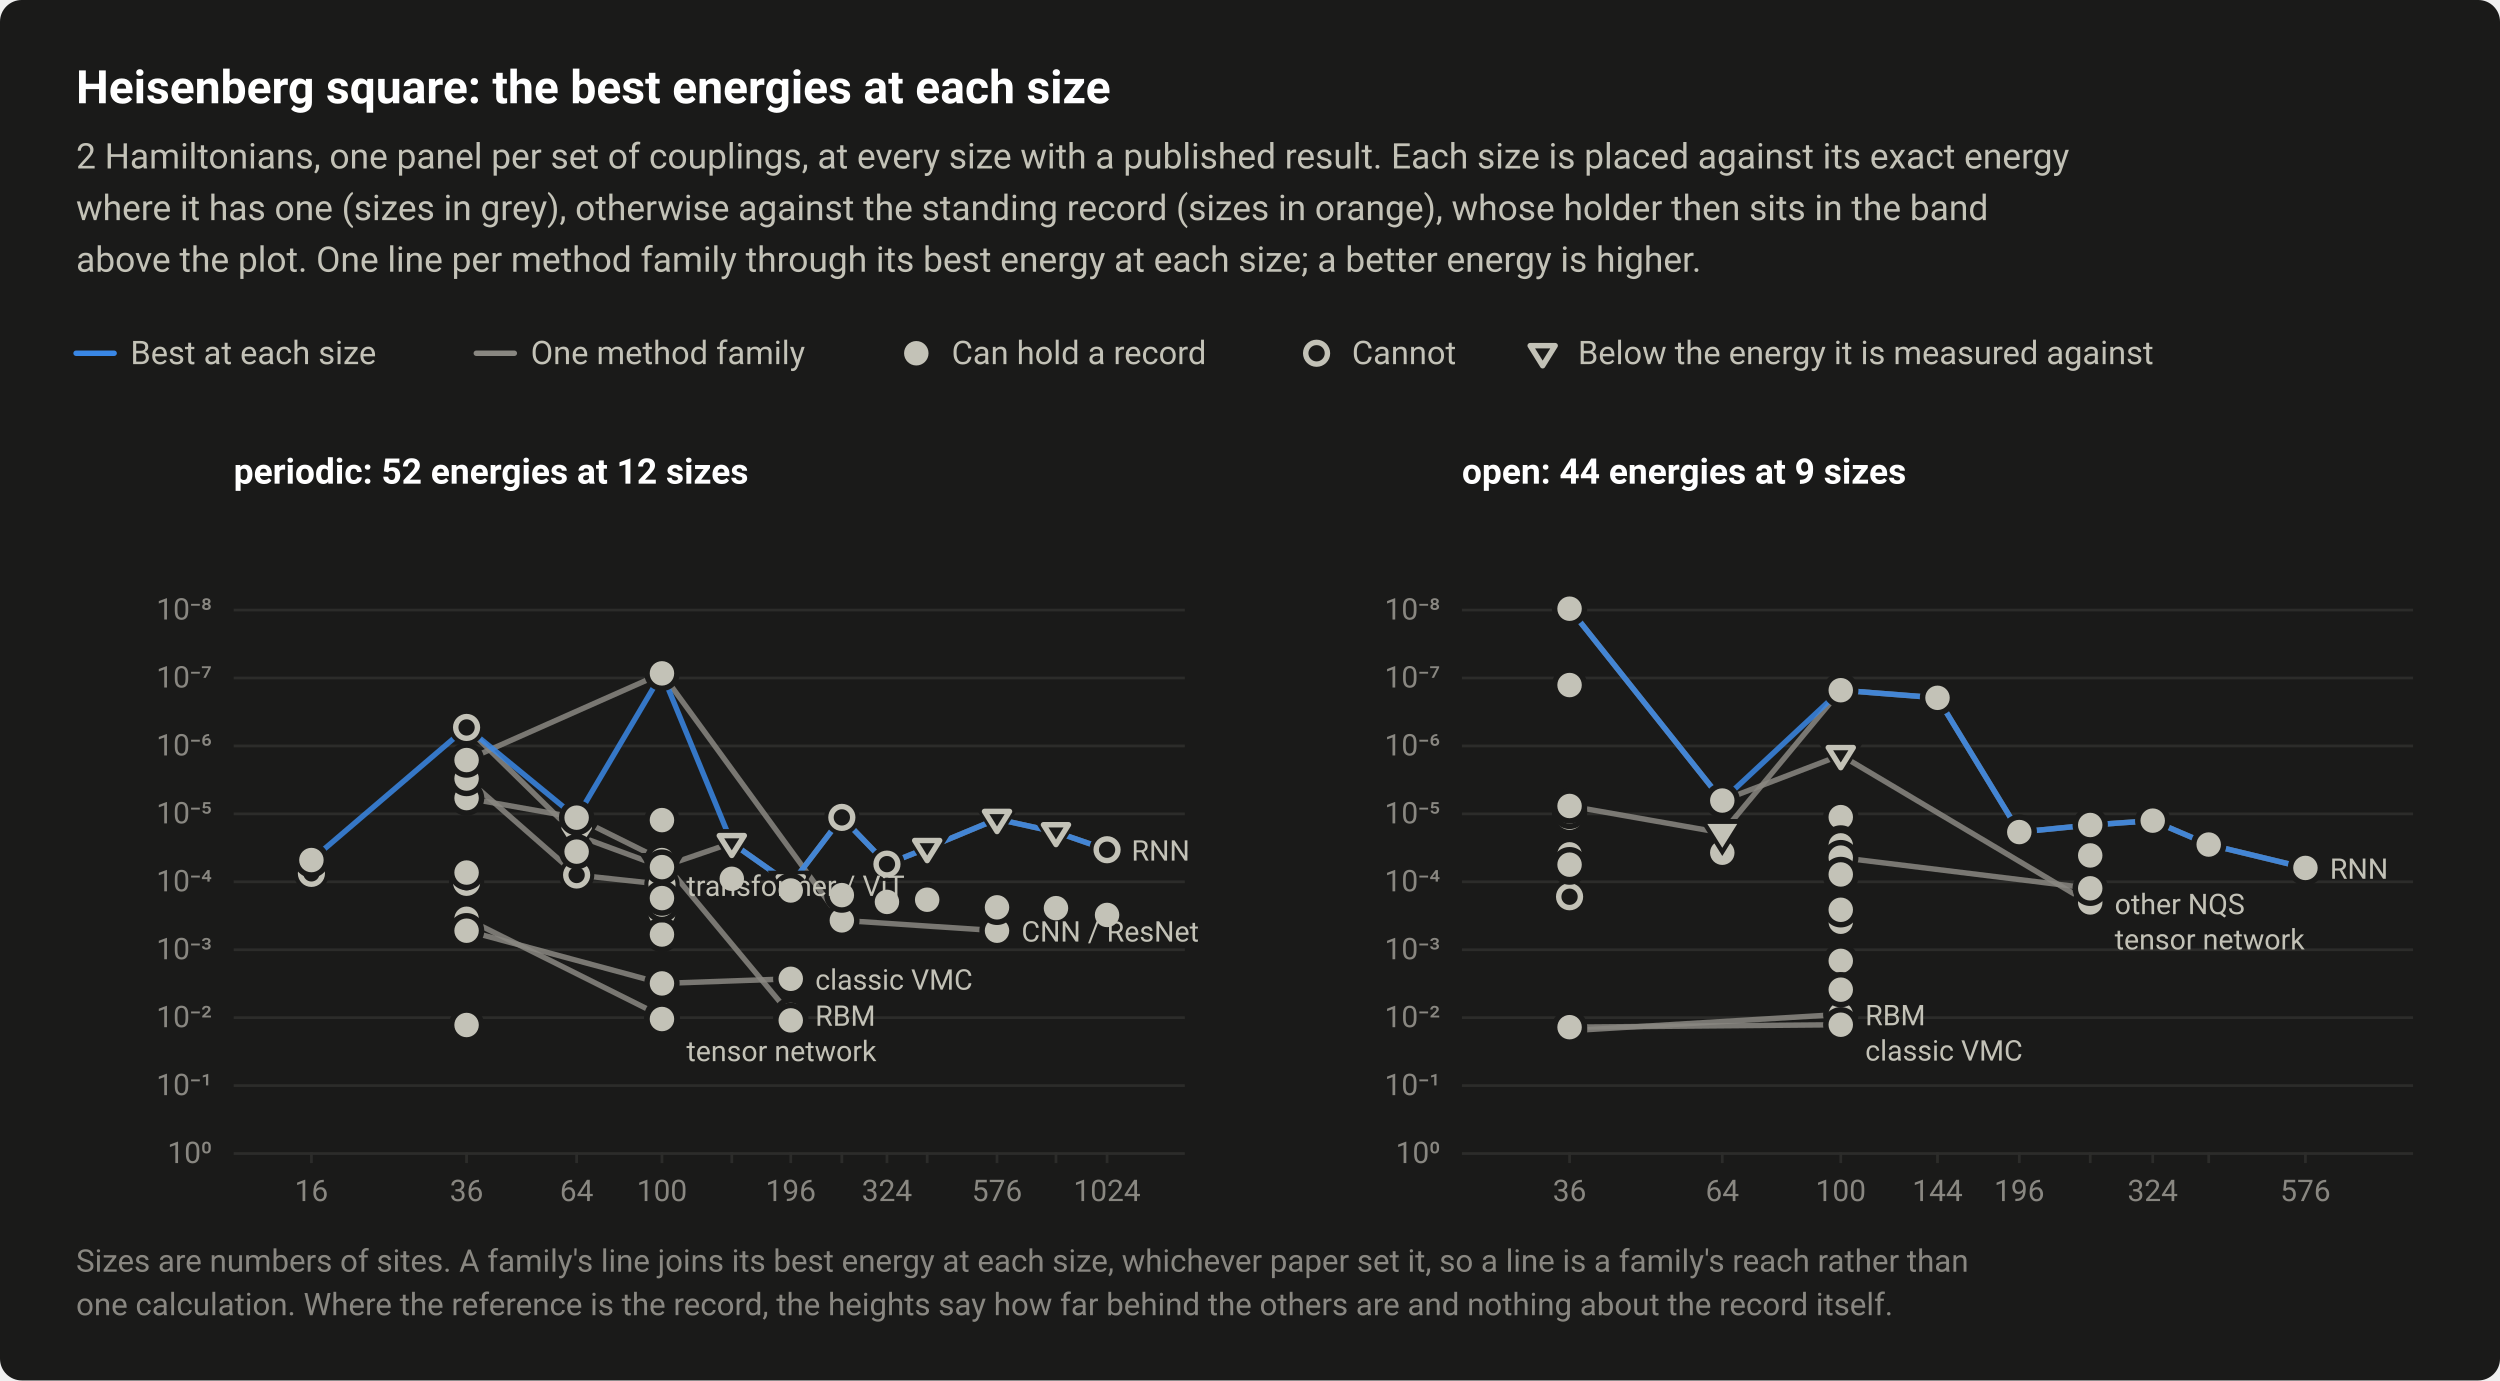
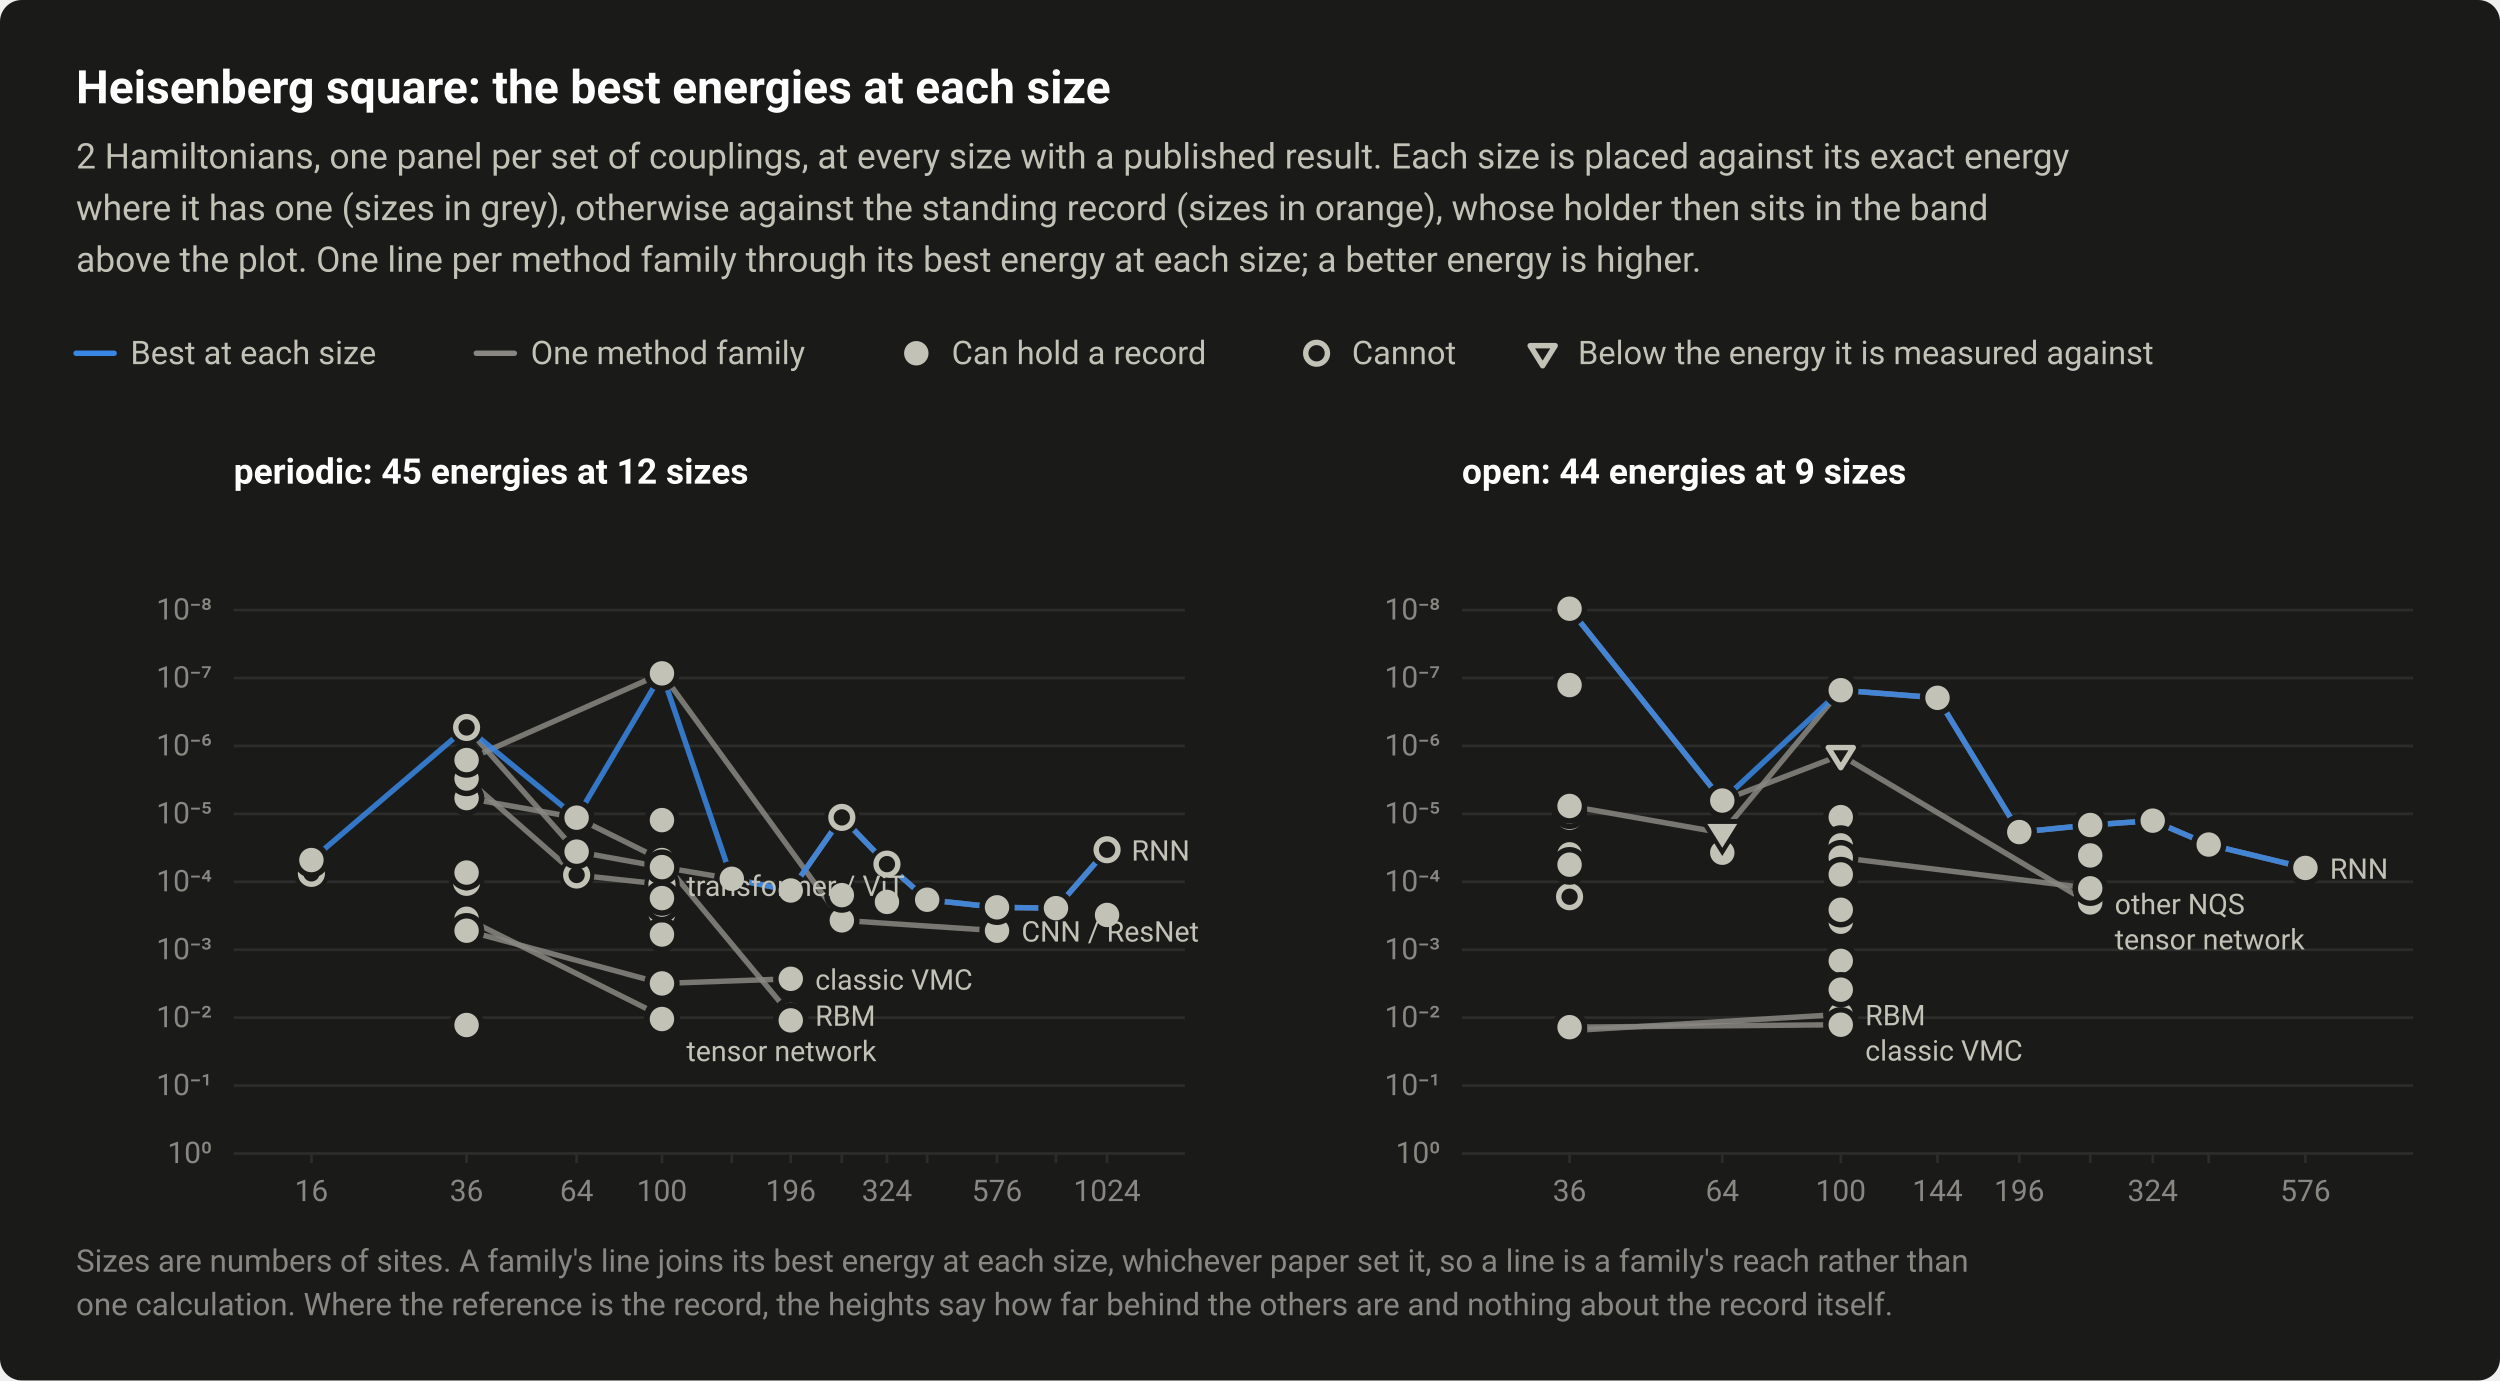
<svg xmlns="http://www.w3.org/2000/svg" width="920" height="508" viewBox="0 0 920 508" role="img" aria-labelledby="title desc">
  <style>text{font-family:system-ui,-apple-system,"Segoe UI",Roboto,"Helvetica Neue",Arial,sans-serif}</style>
  <rect width="920" height="508" rx="8" fill="#1a1a19" />
  <text x="28" y="38" font-size="17" fill="#ffffff" font-weight="600">Heisenberg square: the best energies at each size</text>
  <text x="28" y="62" font-size="13" fill="#c3c2b7">2 Hamiltonians, one panel per set of couplings, at every size with a published result. Each size is placed against its exact energy</text>
  <text x="28" y="81" font-size="13" fill="#c3c2b7">where it has one (sizes in grey), otherwise against the standing record (sizes in orange), whose holder then sits in the band</text>
  <text x="28" y="100" font-size="13" fill="#c3c2b7">above the plot. One line per method family through its best energy at each size; a better energy is higher.</text>
  <path d="M28 130H42" stroke="#3987e5" stroke-width="2" stroke-linecap="round" />
  <text x="48" y="134" font-size="12" fill="#c3c2b7">Best at each size</text>
  <path d="M175.28 130H189.28" stroke="#898781" stroke-width="2" stroke-linecap="round" />
  <text x="195.3" y="134" font-size="12" fill="#c3c2b7">One method family</text>
  <circle cx="337.2" cy="130" r="6.5" fill="#1a1a19" />
  <circle cx="337.2" cy="130" r="4.5" fill="#c3c2b7" />
  <text x="350.2" y="134" font-size="12" fill="#c3c2b7">Can hold a record</text>
  <circle cx="484.5" cy="130" r="6.5" fill="#1a1a19" />
  <circle cx="484.5" cy="130" r="4" fill="#1a1a19" stroke="#c3c2b7" stroke-width="2" />
  <text x="497.5" y="134" font-size="12" fill="#c3c2b7">Cannot</text>
  <path d="M559.2 124.9H576.2L567.7 138.5Z" fill="#1a1a19" />
  <path d="M563.1 127.2H572.3L567.7 134.6Z" fill="#1a1a19" stroke="#c3c2b7" stroke-width="2" stroke-linejoin="round" />
  <text x="580.7" y="134" font-size="12" fill="#c3c2b7">Below the energy it is measured against</text>
-   <text x="86" y="178" font-size="13" fill="#ffffff" font-weight="600">periodic: 52 energies at 12 sizes</text>
+   <text x="86" y="178" font-size="13" fill="#ffffff" font-weight="600">periodic: 45 energies at 12 sizes</text>
  <path d="M86 224.5H436" stroke="#2c2c2a" stroke-width="1" />
  <text x="78" y="228" font-size="11" fill="#898781" text-anchor="end" style="font-variant-numeric:tabular-nums">10⁻⁸</text>
  <path d="M86 249.5H436" stroke="#2c2c2a" stroke-width="1" />
  <text x="78" y="253" font-size="11" fill="#898781" text-anchor="end" style="font-variant-numeric:tabular-nums">10⁻⁷</text>
  <path d="M86 274.5H436" stroke="#2c2c2a" stroke-width="1" />
  <text x="78" y="278" font-size="11" fill="#898781" text-anchor="end" style="font-variant-numeric:tabular-nums">10⁻⁶</text>
  <path d="M86 299.5H436" stroke="#2c2c2a" stroke-width="1" />
  <text x="78" y="303" font-size="11" fill="#898781" text-anchor="end" style="font-variant-numeric:tabular-nums">10⁻⁵</text>
  <path d="M86 324.5H436" stroke="#2c2c2a" stroke-width="1" />
  <text x="78" y="328" font-size="11" fill="#898781" text-anchor="end" style="font-variant-numeric:tabular-nums">10⁻⁴</text>
  <path d="M86 349.5H436" stroke="#2c2c2a" stroke-width="1" />
  <text x="78" y="353" font-size="11" fill="#898781" text-anchor="end" style="font-variant-numeric:tabular-nums">10⁻³</text>
  <path d="M86 374.5H436" stroke="#2c2c2a" stroke-width="1" />
  <text x="78" y="378" font-size="11" fill="#898781" text-anchor="end" style="font-variant-numeric:tabular-nums">10⁻²</text>
  <path d="M86 399.5H436" stroke="#2c2c2a" stroke-width="1" />
  <text x="78" y="403" font-size="11" fill="#898781" text-anchor="end" style="font-variant-numeric:tabular-nums">10⁻¹</text>
  <path d="M86 424.5H436" stroke="#2c2c2a" stroke-width="1" />
  <text x="78" y="428" font-size="11" fill="#898781" text-anchor="end" style="font-variant-numeric:tabular-nums">10⁰</text>
  <path d="M114.6 424v4" stroke="#2c2c2a" stroke-width="1" />
  <text x="114.6" y="442" font-size="11" fill="#898781" text-anchor="middle" style="font-variant-numeric:tabular-nums">16</text>
  <path d="M171.7 424v4" stroke="#2c2c2a" stroke-width="1" />
  <text x="171.7" y="442" font-size="11" fill="#898781" text-anchor="middle" style="font-variant-numeric:tabular-nums">36</text>
  <path d="M212.2 424v4" stroke="#2c2c2a" stroke-width="1" />
  <text x="212.2" y="442" font-size="11" fill="#898781" text-anchor="middle" style="font-variant-numeric:tabular-nums">64</text>
  <path d="M243.6 424v4" stroke="#2c2c2a" stroke-width="1" />
  <text x="243.6" y="442" font-size="11" fill="#898781" text-anchor="middle" style="font-variant-numeric:tabular-nums">100</text>
  <path d="M269.3 424v4" stroke="#2c2c2a" stroke-width="1" />
  <path d="M291 424v4" stroke="#2c2c2a" stroke-width="1" />
  <text x="291" y="442" font-size="11" fill="#898781" text-anchor="middle" style="font-variant-numeric:tabular-nums">196</text>
  <path d="M309.8 424v4" stroke="#2c2c2a" stroke-width="1" />
  <path d="M326.4 424v4" stroke="#2c2c2a" stroke-width="1" />
  <text x="326.4" y="442" font-size="11" fill="#898781" text-anchor="middle" style="font-variant-numeric:tabular-nums">324</text>
  <path d="M341.2 424v4" stroke="#2c2c2a" stroke-width="1" />
  <path d="M366.9 424v4" stroke="#2c2c2a" stroke-width="1" />
  <text x="366.9" y="442" font-size="11" fill="#898781" text-anchor="middle" style="font-variant-numeric:tabular-nums">576</text>
  <path d="M388.6 424v4" stroke="#2c2c2a" stroke-width="1" />
  <path d="M407.4 424v4" stroke="#2c2c2a" stroke-width="1" />
  <text x="407.4" y="442" font-size="11" fill="#898781" text-anchor="middle" style="font-variant-numeric:tabular-nums">1024</text>
  <path d="M171.7 338.1L243.6 374" fill="none" stroke="#898781" stroke-width="2" stroke-linejoin="round" stroke-linecap="round" opacity="0.85" />
  <path d="M171.7 293.7L212.2 300.9L243.6 316.5L291 373.5" fill="none" stroke="#898781" stroke-width="2" stroke-linejoin="round" stroke-linecap="round" opacity="0.85" />
  <path d="M171.7 342.5L243.6 361.9L291 360.2" fill="none" stroke="#898781" stroke-width="2" stroke-linejoin="round" stroke-linecap="round" opacity="0.85" />
-   <path d="M171.7 267.7L212.2 307.4L243.6 319L269.3 310.2L291 325.5L309.8 300.8L326.4 318L341.2 312.1L366.9 301.4L388.6 306.2L407.4 312.7" fill="none" stroke="#898781" stroke-width="2" stroke-linejoin="round" stroke-linecap="round" opacity="0.85" />
+   <path d="M171.7 267.7L212.2 313.4L243.6 319.1L269.3 323.4L291 327.7L309.8 300.8L326.4 318L341.2 331.1L366.9 333.9L388.6 334.2L407.4 312.7" fill="none" stroke="#898781" stroke-width="2" stroke-linejoin="round" stroke-linecap="round" opacity="0.85" />
  <path d="M171.7 279.7L243.6 247.8L309.8 338.7L366.9 342.5" fill="none" stroke="#898781" stroke-width="2" stroke-linejoin="round" stroke-linecap="round" opacity="0.85" />
  <path d="M171.7 286.5L212.2 322L243.6 325.4" fill="none" stroke="#898781" stroke-width="2" stroke-linejoin="round" stroke-linecap="round" opacity="0.85" />
-   <path d="M114.6 316.5L171.7 267.7L212.2 300.9L243.6 247.8L269.3 310.2L291 325.5L309.8 300.8L326.4 318L341.2 312.1L366.9 301.4L388.6 306.2L407.4 312.7" fill="none" stroke="#3987e5" stroke-width="2" stroke-linejoin="round" stroke-linecap="round" opacity="0.85" />
+   <path d="M114.6 316.5L171.7 267.7L212.2 300.9L243.6 247.8L269.3 323.4L291 327.7L309.8 300.8L326.4 318L341.2 331.1L366.9 333.9L388.6 334.2L407.4 312.7" fill="none" stroke="#3987e5" stroke-width="2" stroke-linejoin="round" stroke-linecap="round" opacity="0.85" />
  <a class="pt" href="/instances/#r-Heisenberg_square_16_P-b6585028">
    <circle cx="114.6" cy="321.4" r="6.5" fill="#1a1a19" />
    <circle cx="114.6" cy="321.4" r="4" fill="#1a1a19" stroke="#c3c2b7" stroke-width="2" />
  </a>
  <a class="pt" href="/instances/#r-Heisenberg_square_36_P-7b04264f">
    <circle cx="171.7" cy="267.7" r="6.5" fill="#1a1a19" />
    <circle cx="171.7" cy="267.7" r="4" fill="#1a1a19" stroke="#c3c2b7" stroke-width="2" />
  </a>
  <a class="pt" href="/instances/#r-Heisenberg_square_36_P-01101ea7">
    <circle cx="171.7" cy="324.7" r="6.5" fill="#1a1a19" />
    <circle cx="171.7" cy="324.7" r="4" fill="#1a1a19" stroke="#c3c2b7" stroke-width="2" />
  </a>
  <a class="pt" href="/instances/#r-Heisenberg_square_36_P-cf8d6284">
    <circle cx="171.7" cy="286.5" r="6.5" fill="#1a1a19" />
    <circle cx="171.7" cy="286.5" r="4" fill="#1a1a19" stroke="#c3c2b7" stroke-width="2" />
  </a>
-   <a class="pt" href="/instances/#r-Heisenberg_square_64_P-58da1187">
-     <path d="M203.7 302.3H220.7L212.2 315.9Z" fill="#1a1a19" />
-     <path d="M207.6 304.7H216.8L212.2 312Z" fill="#1a1a19" stroke="#c3c2b7" stroke-width="2" stroke-linejoin="round" />
-   </a>
  <a class="pt" href="/instances/#r-Heisenberg_square_64_P-9c103b25">
    <circle cx="212.2" cy="322" r="6.5" fill="#1a1a19" />
    <circle cx="212.2" cy="322" r="4" fill="#1a1a19" stroke="#c3c2b7" stroke-width="2" />
  </a>
  <a class="pt" href="/instances/#r-Heisenberg_square_100_P-43445cdc">
    <circle cx="243.6" cy="336" r="6.5" fill="#1a1a19" />
    <circle cx="243.6" cy="336" r="4" fill="#1a1a19" stroke="#c3c2b7" stroke-width="2" />
  </a>
-   <a class="pt" href="/instances/#r-Heisenberg_square_100_P-4be487b4">
-     <path d="M235.1 313.9H252.1L243.6 327.5Z" fill="#1a1a19" />
-     <path d="M239 316.2H248.2L243.6 323.6Z" fill="#1a1a19" stroke="#c3c2b7" stroke-width="2" stroke-linejoin="round" />
-   </a>
  <a class="pt" href="/instances/#r-Heisenberg_square_100_P-9bb9398c">
    <circle cx="243.6" cy="325.4" r="6.5" fill="#1a1a19" />
    <circle cx="243.6" cy="325.4" r="4" fill="#1a1a19" stroke="#c3c2b7" stroke-width="2" />
  </a>
-   <a class="pt" href="/instances/#r-Heisenberg_square_144_P-19616159">
-     <path d="M260.8 305.1H277.8L269.3 318.7Z" fill="#1a1a19" />
-     <path d="M264.7 307.5H273.9L269.3 314.8Z" fill="#1a1a19" stroke="#c3c2b7" stroke-width="2" stroke-linejoin="round" />
-   </a>
-   <a class="pt" href="/instances/#r-Heisenberg_square_196_P-75d4493e">
-     <path d="M282.5 320.4H299.5L291 334Z" fill="#1a1a19" />
-     <path d="M286.4 322.7H295.6L291 330.1Z" fill="#1a1a19" stroke="#c3c2b7" stroke-width="2" stroke-linejoin="round" />
-   </a>
  <a class="pt" href="/instances/#r-Heisenberg_square_256_P-888fcc17">
    <circle cx="309.8" cy="300.8" r="6.5" fill="#1a1a19" />
    <circle cx="309.8" cy="300.8" r="4" fill="#1a1a19" stroke="#c3c2b7" stroke-width="2" />
  </a>
  <a class="pt" href="/instances/#r-Heisenberg_square_324_P-94fe833b">
    <circle cx="326.4" cy="318" r="6.5" fill="#1a1a19" />
    <circle cx="326.4" cy="318" r="4" fill="#1a1a19" stroke="#c3c2b7" stroke-width="2" />
-   </a>
-   <a class="pt" href="/instances/#r-Heisenberg_square_400_P-e943c991">
-     <path d="M332.7 307H349.7L341.2 320.6Z" fill="#1a1a19" />
-     <path d="M336.6 309.3H345.8L341.2 316.7Z" fill="#1a1a19" stroke="#c3c2b7" stroke-width="2" stroke-linejoin="round" />
-   </a>
-   <a class="pt" href="/instances/#r-Heisenberg_square_576_P-b7160474">
-     <path d="M358.4 296.3H375.4L366.9 309.9Z" fill="#1a1a19" />
-     <path d="M362.3 298.6H371.5L366.9 306Z" fill="#1a1a19" stroke="#c3c2b7" stroke-width="2" stroke-linejoin="round" />
-   </a>
-   <a class="pt" href="/instances/#r-Heisenberg_square_784_P-d6c398b4">
-     <path d="M380.1 301.1H397.1L388.6 314.7Z" fill="#1a1a19" />
-     <path d="M384 303.5H393.2L388.6 310.8Z" fill="#1a1a19" stroke="#c3c2b7" stroke-width="2" stroke-linejoin="round" />
  </a>
  <a class="pt" href="/instances/#r-Heisenberg_square_1024_P-8d82e0e3">
    <circle cx="407.4" cy="312.7" r="6.5" fill="#1a1a19" />
    <circle cx="407.4" cy="312.7" r="4" fill="#1a1a19" stroke="#c3c2b7" stroke-width="2" />
  </a>
  <a class="pt" href="/instances/#r-Heisenberg_square_16_P-6d66d679">
    <circle cx="114.6" cy="316.5" r="6.5" fill="#1a1a19" />
    <circle cx="114.6" cy="316.5" r="4.5" fill="#c3c2b7" />
  </a>
  <a class="pt" href="/instances/#r-Heisenberg_square_36_P-53d0b43d">
    <circle cx="171.7" cy="338.1" r="6.5" fill="#1a1a19" />
    <circle cx="171.7" cy="338.1" r="4.5" fill="#c3c2b7" />
  </a>
  <a class="pt" href="/instances/#r-Heisenberg_square_36_P-71899630">
    <circle cx="171.7" cy="378.6" r="6.5" fill="#1a1a19" />
    <circle cx="171.7" cy="378.6" r="4.5" fill="#c3c2b7" />
  </a>
  <a class="pt" href="/instances/#r-Heisenberg_square_36_P-31a7bd0f">
    <circle cx="171.7" cy="377.2" r="6.5" fill="#1a1a19" />
    <circle cx="171.7" cy="377.2" r="4.5" fill="#c3c2b7" />
  </a>
  <a class="pt" href="/instances/#r-Heisenberg_square_36_P-1945c922">
    <circle cx="171.7" cy="293.7" r="6.5" fill="#1a1a19" />
    <circle cx="171.7" cy="293.7" r="4.5" fill="#c3c2b7" />
  </a>
  <a class="pt" href="/instances/#r-Heisenberg_square_36_P-ce066af9">
    <circle cx="171.7" cy="286.5" r="6.5" fill="#1a1a19" />
    <circle cx="171.7" cy="286.5" r="4.5" fill="#c3c2b7" />
  </a>
  <a class="pt" href="/instances/#r-Heisenberg_square_36_P-130396e6">
    <circle cx="171.7" cy="321.1" r="6.5" fill="#1a1a19" />
    <circle cx="171.7" cy="321.1" r="4.5" fill="#c3c2b7" />
  </a>
  <a class="pt" href="/instances/#r-Heisenberg_square_36_P-19e3887e">
    <circle cx="171.7" cy="279.7" r="6.5" fill="#1a1a19" />
    <circle cx="171.7" cy="279.7" r="4.5" fill="#c3c2b7" />
  </a>
  <a class="pt" href="/instances/#r-Heisenberg_square_36_P-8f31c5ee">
    <circle cx="171.7" cy="342.5" r="6.5" fill="#1a1a19" />
    <circle cx="171.7" cy="342.5" r="4.5" fill="#c3c2b7" />
  </a>
  <a class="pt" href="/instances/#r-Heisenberg_square_64_P-a86c8feb">
    <circle cx="212.2" cy="300.9" r="6.5" fill="#1a1a19" />
    <circle cx="212.2" cy="300.9" r="4.5" fill="#c3c2b7" />
  </a>
  <a class="pt" href="/instances/#r-Heisenberg_square_64_P-a86a65ef">
    <circle cx="212.2" cy="313.4" r="6.5" fill="#1a1a19" />
    <circle cx="212.2" cy="313.4" r="4.5" fill="#c3c2b7" />
  </a>
  <a class="pt" href="/instances/#r-Heisenberg_square_100_P-3c5489e4">
    <circle cx="243.6" cy="361.9" r="6.5" fill="#1a1a19" />
    <circle cx="243.6" cy="361.9" r="4.5" fill="#c3c2b7" />
  </a>
  <a class="pt" href="/instances/#r-Heisenberg_square_100_P-039a31a3">
    <circle cx="243.6" cy="343.9" r="6.5" fill="#1a1a19" />
    <circle cx="243.6" cy="343.9" r="4.5" fill="#c3c2b7" />
  </a>
  <a class="pt" href="/instances/#r-Heisenberg_square_100_P-70020c1a">
    <circle cx="243.6" cy="332.9" r="6.5" fill="#1a1a19" />
    <circle cx="243.6" cy="332.9" r="4.5" fill="#c3c2b7" />
  </a>
  <a class="pt" href="/instances/#r-Heisenberg_square_100_P-6c3af8b1">
    <circle cx="243.6" cy="374" r="6.5" fill="#1a1a19" />
    <circle cx="243.6" cy="374" r="4.5" fill="#c3c2b7" />
  </a>
  <a class="pt" href="/instances/#r-Heisenberg_square_100_P-ae52a4ca">
    <circle cx="243.6" cy="374.6" r="6.5" fill="#1a1a19" />
    <circle cx="243.6" cy="374.6" r="4.5" fill="#c3c2b7" />
  </a>
  <a class="pt" href="/instances/#r-Heisenberg_square_100_P-57a229b7">
    <circle cx="243.6" cy="375" r="6.5" fill="#1a1a19" />
    <circle cx="243.6" cy="375" r="4.5" fill="#c3c2b7" />
  </a>
  <a class="pt" href="/instances/#r-Heisenberg_square_100_P-ffef2232">
    <circle cx="243.6" cy="247.8" r="6.5" fill="#1a1a19" />
    <circle cx="243.6" cy="247.8" r="4.5" fill="#c3c2b7" />
  </a>
  <a class="pt" href="/instances/#r-Heisenberg_square_100_P-14fe2839">
    <circle cx="243.6" cy="316.5" r="6.5" fill="#1a1a19" />
    <circle cx="243.6" cy="316.5" r="4.5" fill="#c3c2b7" />
  </a>
  <a class="pt" href="/instances/#r-Heisenberg_square_100_P-75f46cc2">
    <circle cx="243.6" cy="319.1" r="6.5" fill="#1a1a19" />
    <circle cx="243.6" cy="319.1" r="4.5" fill="#c3c2b7" />
  </a>
  <a class="pt" href="/instances/#r-Heisenberg_square_100_P-856790be">
    <circle cx="243.6" cy="301.8" r="6.5" fill="#1a1a19" />
    <circle cx="243.6" cy="301.8" r="4.5" fill="#c3c2b7" />
  </a>
  <a class="pt" href="/instances/#r-Heisenberg_square_100_P-9586d14e">
    <circle cx="243.6" cy="330.5" r="6.5" fill="#1a1a19" />
    <circle cx="243.6" cy="330.5" r="4.5" fill="#c3c2b7" />
  </a>
  <a class="pt" href="/instances/#r-Heisenberg_square_144_P-4c61613f">
    <circle cx="269.3" cy="323.4" r="6.5" fill="#1a1a19" />
    <circle cx="269.3" cy="323.4" r="4.5" fill="#c3c2b7" />
  </a>
  <a class="pt" href="/instances/#r-Heisenberg_square_196_P-5989a09d">
    <circle cx="291" cy="360.2" r="6.5" fill="#1a1a19" />
    <circle cx="291" cy="360.2" r="4.5" fill="#c3c2b7" />
  </a>
  <a class="pt" href="/instances/#r-Heisenberg_square_196_P-2a0228af">
    <circle cx="291" cy="373.5" r="6.5" fill="#1a1a19" />
    <circle cx="291" cy="373.5" r="4.5" fill="#c3c2b7" />
  </a>
  <a class="pt" href="/instances/#r-Heisenberg_square_196_P-e8fcdcd5">
    <circle cx="291" cy="375.5" r="6.5" fill="#1a1a19" />
    <circle cx="291" cy="375.5" r="4.5" fill="#c3c2b7" />
  </a>
  <a class="pt" href="/instances/#r-Heisenberg_square_196_P-54abef6d">
    <circle cx="291" cy="327.7" r="6.5" fill="#1a1a19" />
    <circle cx="291" cy="327.7" r="4.5" fill="#c3c2b7" />
  </a>
  <a class="pt" href="/instances/#r-Heisenberg_square_256_P-e66ad7d8">
    <circle cx="309.8" cy="338.7" r="6.5" fill="#1a1a19" />
    <circle cx="309.8" cy="338.7" r="4.5" fill="#c3c2b7" />
  </a>
  <a class="pt" href="/instances/#r-Heisenberg_square_256_P-55aa8de4">
    <circle cx="309.8" cy="329.4" r="6.5" fill="#1a1a19" />
    <circle cx="309.8" cy="329.4" r="4.5" fill="#c3c2b7" />
  </a>
  <a class="pt" href="/instances/#r-Heisenberg_square_324_P-6a4e5f59">
    <circle cx="326.4" cy="331.9" r="6.5" fill="#1a1a19" />
    <circle cx="326.4" cy="331.9" r="4.5" fill="#c3c2b7" />
  </a>
  <a class="pt" href="/instances/#r-Heisenberg_square_400_P-418988d3">
    <circle cx="341.2" cy="331.1" r="6.5" fill="#1a1a19" />
    <circle cx="341.2" cy="331.1" r="4.5" fill="#c3c2b7" />
  </a>
  <a class="pt" href="/instances/#r-Heisenberg_square_576_P-06eb730c">
    <circle cx="366.9" cy="342.5" r="6.5" fill="#1a1a19" />
    <circle cx="366.9" cy="342.5" r="4.5" fill="#c3c2b7" />
  </a>
  <a class="pt" href="/instances/#r-Heisenberg_square_576_P-7d1c39a5">
    <circle cx="366.9" cy="333.9" r="6.5" fill="#1a1a19" />
    <circle cx="366.9" cy="333.9" r="4.5" fill="#c3c2b7" />
  </a>
  <a class="pt" href="/instances/#r-Heisenberg_square_784_P-9607c723">
    <circle cx="388.6" cy="334.2" r="6.5" fill="#1a1a19" />
    <circle cx="388.6" cy="334.2" r="4.5" fill="#c3c2b7" />
  </a>
  <a class="pt" href="/instances/#r-Heisenberg_square_1024_P-2167262f">
    <circle cx="407.4" cy="336.7" r="6.5" fill="#1a1a19" />
    <circle cx="407.4" cy="336.7" r="4.5" fill="#c3c2b7" />
  </a>
  <text x="416.4" y="316.7" font-size="10.5" fill="#c3c2b7">RNN</text>
  <text x="252.6" y="329.7" font-size="10.5" fill="#c3c2b7">transformer / ViT</text>
  <text x="375.9" y="346.5" font-size="10.5" fill="#c3c2b7">CNN / ResNet</text>
  <text x="300" y="364.2" font-size="10.5" fill="#c3c2b7">classic VMC</text>
  <text x="300" y="377.5" font-size="10.5" fill="#c3c2b7">RBM</text>
  <text x="252.6" y="390.5" font-size="10.5" fill="#c3c2b7">tensor network</text>
  <text x="538" y="178" font-size="13" fill="#ffffff" font-weight="600">open: 44 energies at 9 sizes</text>
  <path d="M538 224.5H888" stroke="#2c2c2a" stroke-width="1" />
  <text x="530" y="228" font-size="11" fill="#898781" text-anchor="end" style="font-variant-numeric:tabular-nums">10⁻⁸</text>
  <path d="M538 249.5H888" stroke="#2c2c2a" stroke-width="1" />
  <text x="530" y="253" font-size="11" fill="#898781" text-anchor="end" style="font-variant-numeric:tabular-nums">10⁻⁷</text>
  <path d="M538 274.5H888" stroke="#2c2c2a" stroke-width="1" />
  <text x="530" y="278" font-size="11" fill="#898781" text-anchor="end" style="font-variant-numeric:tabular-nums">10⁻⁶</text>
  <path d="M538 299.5H888" stroke="#2c2c2a" stroke-width="1" />
  <text x="530" y="303" font-size="11" fill="#898781" text-anchor="end" style="font-variant-numeric:tabular-nums">10⁻⁵</text>
  <path d="M538 324.5H888" stroke="#2c2c2a" stroke-width="1" />
  <text x="530" y="328" font-size="11" fill="#898781" text-anchor="end" style="font-variant-numeric:tabular-nums">10⁻⁴</text>
  <path d="M538 349.5H888" stroke="#2c2c2a" stroke-width="1" />
  <text x="530" y="353" font-size="11" fill="#898781" text-anchor="end" style="font-variant-numeric:tabular-nums">10⁻³</text>
  <path d="M538 374.5H888" stroke="#2c2c2a" stroke-width="1" />
  <text x="530" y="378" font-size="11" fill="#898781" text-anchor="end" style="font-variant-numeric:tabular-nums">10⁻²</text>
  <path d="M538 399.5H888" stroke="#2c2c2a" stroke-width="1" />
  <text x="530" y="403" font-size="11" fill="#898781" text-anchor="end" style="font-variant-numeric:tabular-nums">10⁻¹</text>
  <path d="M538 424.5H888" stroke="#2c2c2a" stroke-width="1" />
  <text x="530" y="428" font-size="11" fill="#898781" text-anchor="end" style="font-variant-numeric:tabular-nums">10⁰</text>
  <path d="M577.6 424v4" stroke="#2c2c2a" stroke-width="1" />
  <text x="577.6" y="442" font-size="11" fill="#898781" text-anchor="middle" style="font-variant-numeric:tabular-nums">36</text>
  <path d="M633.8 424v4" stroke="#2c2c2a" stroke-width="1" />
  <text x="633.8" y="442" font-size="11" fill="#898781" text-anchor="middle" style="font-variant-numeric:tabular-nums">64</text>
  <path d="M677.4 424v4" stroke="#2c2c2a" stroke-width="1" />
  <text x="677.4" y="442" font-size="11" fill="#898781" text-anchor="middle" style="font-variant-numeric:tabular-nums">100</text>
  <path d="M713 424v4" stroke="#2c2c2a" stroke-width="1" />
  <text x="713" y="442" font-size="11" fill="#898781" text-anchor="middle" style="font-variant-numeric:tabular-nums">144</text>
  <path d="M743.1 424v4" stroke="#2c2c2a" stroke-width="1" />
  <text x="743.1" y="442" font-size="11" fill="#898781" text-anchor="middle" style="font-variant-numeric:tabular-nums">196</text>
  <path d="M769.2 424v4" stroke="#2c2c2a" stroke-width="1" />
  <path d="M792.2 424v4" stroke="#2c2c2a" stroke-width="1" />
  <text x="792.2" y="442" font-size="11" fill="#898781" text-anchor="middle" style="font-variant-numeric:tabular-nums">324</text>
  <path d="M812.8 424v4" stroke="#2c2c2a" stroke-width="1" />
  <path d="M848.4 424v4" stroke="#2c2c2a" stroke-width="1" />
  <text x="848.4" y="442" font-size="11" fill="#898781" text-anchor="middle" style="font-variant-numeric:tabular-nums">576</text>
  <path d="M577.6 224L633.8 294.6L677.4 277.9L769.2 332.5" fill="none" stroke="#898781" stroke-width="2" stroke-linejoin="round" stroke-linecap="round" opacity="0.85" />
  <path d="M577.6 379.3L677.4 373.3" fill="none" stroke="#898781" stroke-width="2" stroke-linejoin="round" stroke-linecap="round" opacity="0.85" />
  <path d="M577.6 378L677.4 377.1" fill="none" stroke="#898781" stroke-width="2" stroke-linejoin="round" stroke-linecap="round" opacity="0.85" />
  <path d="M577.6 296.6L633.8 306.5L677.4 254L713 256.8L743.1 306.2L769.2 303.6L792.2 302L812.8 310.8L848.4 319.4" fill="none" stroke="#898781" stroke-width="2" stroke-linejoin="round" stroke-linecap="round" opacity="0.85" />
  <path d="M677.4 315.6L769.2 326.9" fill="none" stroke="#898781" stroke-width="2" stroke-linejoin="round" stroke-linecap="round" opacity="0.85" />
  <path d="M577.6 224L633.8 294.6L677.4 254L713 256.8L743.1 306.2L769.2 303.6L792.2 302L812.8 310.8L848.4 319.4" fill="none" stroke="#3987e5" stroke-width="2" stroke-linejoin="round" stroke-linecap="round" opacity="0.85" />
  <a class="pt" href="/instances/#r-Heisenberg_square_36_O-b5997beb">
    <circle cx="577.6" cy="330" r="6.5" fill="#1a1a19" />
    <circle cx="577.6" cy="330" r="4" fill="#1a1a19" stroke="#c3c2b7" stroke-width="2" />
  </a>
  <a class="pt" href="/instances/#r-Heisenberg_square_36_O-92d30405">
    <circle cx="577.6" cy="300.4" r="6.5" fill="#1a1a19" />
    <circle cx="577.6" cy="300.4" r="4" fill="#1a1a19" stroke="#c3c2b7" stroke-width="2" />
  </a>
  <a class="pt" href="/instances/#r-Heisenberg_square_100_O-8c2d6332">
    <path d="M668.9 272.8H685.9L677.4 286.4Z" fill="#1a1a19" />
    <path d="M672.8 275.1H682L677.4 282.5Z" fill="#1a1a19" stroke="#c3c2b7" stroke-width="2" stroke-linejoin="round" />
  </a>
  <a class="pt" href="/instances/#r-Heisenberg_square_100_O-289c514d">
    <circle cx="677.4" cy="308.4" r="6.5" fill="#1a1a19" />
    <circle cx="677.4" cy="308.4" r="4" fill="#1a1a19" stroke="#c3c2b7" stroke-width="2" />
  </a>
  <a class="pt" href="/instances/#r-Heisenberg_square_36_O-0e47cc7e">
    <circle cx="577.6" cy="252.1" r="6.5" fill="#1a1a19" />
    <circle cx="577.6" cy="252.1" r="4.5" fill="#c3c2b7" />
  </a>
  <a class="pt" href="/instances/#r-Heisenberg_square_36_O-7801ee9a">
    <circle cx="577.6" cy="379.3" r="6.5" fill="#1a1a19" />
    <circle cx="577.6" cy="379.3" r="4.5" fill="#c3c2b7" />
  </a>
  <a class="pt" href="/instances/#r-Heisenberg_square_36_O-d510dbe6">
    <circle cx="577.6" cy="378" r="6.5" fill="#1a1a19" />
    <circle cx="577.6" cy="378" r="4.5" fill="#c3c2b7" />
  </a>
  <a class="pt" href="/instances/#r-Heisenberg_square_36_O-fb210b63">
    <circle cx="577.6" cy="224" r="6.5" fill="#1a1a19" />
    <circle cx="577.6" cy="224" r="4.5" fill="#c3c2b7" />
  </a>
  <a class="pt" href="/instances/#r-Heisenberg_square_36_O-9fe37b30">
    <circle cx="577.6" cy="298.6" r="6.5" fill="#1a1a19" />
    <circle cx="577.6" cy="298.6" r="4.5" fill="#c3c2b7" />
  </a>
  <a class="pt" href="/instances/#r-Heisenberg_square_36_O-2f5f02c5">
    <circle cx="577.6" cy="296.6" r="6.5" fill="#1a1a19" />
    <circle cx="577.6" cy="296.6" r="4.5" fill="#c3c2b7" />
  </a>
  <a class="pt" href="/instances/#r-Heisenberg_square_36_O-23adf5f2">
    <circle cx="577.6" cy="319.1" r="6.5" fill="#1a1a19" />
    <circle cx="577.6" cy="319.1" r="4.5" fill="#c3c2b7" />
  </a>
  <a class="pt" href="/instances/#r-Heisenberg_square_36_O-ee4f7c7e">
    <circle cx="577.6" cy="314.4" r="6.5" fill="#1a1a19" />
    <circle cx="577.6" cy="314.4" r="4.5" fill="#c3c2b7" />
  </a>
  <a class="pt" href="/instances/#r-Heisenberg_square_36_O-900d72e6">
    <circle cx="577.6" cy="318.2" r="6.5" fill="#1a1a19" />
    <circle cx="577.6" cy="318.2" r="4.5" fill="#c3c2b7" />
  </a>
  <a class="pt" href="/instances/#r-Heisenberg_square_64_O-25226d50">
    <circle cx="633.8" cy="313.8" r="6.5" fill="#1a1a19" />
    <circle cx="633.8" cy="313.8" r="4.5" fill="#c3c2b7" />
  </a>
  <a class="pt" href="/instances/#r-Heisenberg_square_64_O-51c78d18">
    <circle cx="633.8" cy="294.6" r="6.5" fill="#1a1a19" />
    <circle cx="633.8" cy="294.6" r="4.5" fill="#c3c2b7" />
  </a>
  <a class="pt" href="/instances/#r-Heisenberg_square_64_O-92607b83">
    <path d="M625.3 301.4H642.3L633.8 315Z" fill="#1a1a19" />
    <path d="M628.3 303.2H639.3L633.8 312Z" fill="#c3c2b7" />
  </a>
  <a class="pt" href="/instances/#r-Heisenberg_square_100_O-1c88e594">
    <circle cx="677.4" cy="321.2" r="6.5" fill="#1a1a19" />
    <circle cx="677.4" cy="321.2" r="4.5" fill="#c3c2b7" />
  </a>
  <a class="pt" href="/instances/#r-Heisenberg_square_100_O-8795db83">
    <circle cx="677.4" cy="300.7" r="6.5" fill="#1a1a19" />
    <circle cx="677.4" cy="300.7" r="4.5" fill="#c3c2b7" />
  </a>
  <a class="pt" href="/instances/#r-Heisenberg_square_100_O-ec0e173d">
    <circle cx="677.4" cy="312.9" r="6.5" fill="#1a1a19" />
    <circle cx="677.4" cy="312.9" r="4.5" fill="#c3c2b7" />
  </a>
  <a class="pt" href="/instances/#r-Heisenberg_square_100_O-4fff8dce">
    <circle cx="677.4" cy="310.2" r="6.5" fill="#1a1a19" />
    <circle cx="677.4" cy="310.2" r="4.5" fill="#c3c2b7" />
  </a>
  <a class="pt" href="/instances/#r-Heisenberg_square_100_O-884e88a2">
    <circle cx="677.4" cy="365.2" r="6.5" fill="#1a1a19" />
    <circle cx="677.4" cy="365.2" r="4.5" fill="#c3c2b7" />
  </a>
  <a class="pt" href="/instances/#r-Heisenberg_square_100_O-ab26425f">
    <circle cx="677.4" cy="353.6" r="6.5" fill="#1a1a19" />
    <circle cx="677.4" cy="353.6" r="4.5" fill="#c3c2b7" />
  </a>
  <a class="pt" href="/instances/#r-Heisenberg_square_100_O-b32b147a">
    <circle cx="677.4" cy="331.7" r="6.5" fill="#1a1a19" />
    <circle cx="677.4" cy="331.7" r="4.5" fill="#c3c2b7" />
  </a>
  <a class="pt" href="/instances/#r-Heisenberg_square_100_O-4f08fee2">
    <circle cx="677.4" cy="373.3" r="6.5" fill="#1a1a19" />
    <circle cx="677.4" cy="373.3" r="4.5" fill="#c3c2b7" />
  </a>
  <a class="pt" href="/instances/#r-Heisenberg_square_100_O-f41c13d3">
    <circle cx="677.4" cy="377.1" r="6.5" fill="#1a1a19" />
    <circle cx="677.4" cy="377.1" r="4.5" fill="#c3c2b7" />
  </a>
  <a class="pt" href="/instances/#r-Heisenberg_square_100_O-b711ee63">
    <circle cx="677.4" cy="254" r="6.5" fill="#1a1a19" />
    <circle cx="677.4" cy="254" r="4.5" fill="#c3c2b7" />
  </a>
  <a class="pt" href="/instances/#r-Heisenberg_square_100_O-b6f98576">
    <circle cx="677.4" cy="311.1" r="6.5" fill="#1a1a19" />
    <circle cx="677.4" cy="311.1" r="4.5" fill="#c3c2b7" />
  </a>
  <a class="pt" href="/instances/#r-Heisenberg_square_100_O-dedc5273">
    <circle cx="677.4" cy="315.6" r="6.5" fill="#1a1a19" />
    <circle cx="677.4" cy="315.6" r="4.5" fill="#c3c2b7" />
  </a>
  <a class="pt" href="/instances/#r-Heisenberg_square_100_O-ee661f45">
    <circle cx="677.4" cy="322.6" r="6.5" fill="#1a1a19" />
    <circle cx="677.4" cy="322.6" r="4.5" fill="#c3c2b7" />
  </a>
  <a class="pt" href="/instances/#r-Heisenberg_square_100_O-05e4d2f5">
    <circle cx="677.4" cy="333.4" r="6.5" fill="#1a1a19" />
    <circle cx="677.4" cy="333.4" r="4.5" fill="#c3c2b7" />
  </a>
  <a class="pt" href="/instances/#r-Heisenberg_square_100_O-775e1396">
    <circle cx="677.4" cy="364.2" r="6.5" fill="#1a1a19" />
    <circle cx="677.4" cy="364.2" r="4.5" fill="#c3c2b7" />
  </a>
  <a class="pt" href="/instances/#r-Heisenberg_square_100_O-f8d2a545">
    <circle cx="677.4" cy="321.8" r="6.5" fill="#1a1a19" />
    <circle cx="677.4" cy="321.8" r="4.5" fill="#c3c2b7" />
  </a>
  <a class="pt" href="/instances/#r-Heisenberg_square_100_O-9a05b318">
    <circle cx="677.4" cy="339.2" r="6.5" fill="#1a1a19" />
    <circle cx="677.4" cy="339.2" r="4.5" fill="#c3c2b7" />
  </a>
  <a class="pt" href="/instances/#r-Heisenberg_square_100_O-98c02421">
    <circle cx="677.4" cy="334.8" r="6.5" fill="#1a1a19" />
    <circle cx="677.4" cy="334.8" r="4.5" fill="#c3c2b7" />
  </a>
  <a class="pt" href="/instances/#r-Heisenberg_square_144_O-c046d7c8">
    <circle cx="713" cy="256.8" r="6.5" fill="#1a1a19" />
    <circle cx="713" cy="256.8" r="4.5" fill="#c3c2b7" />
  </a>
  <a class="pt" href="/instances/#r-Heisenberg_square_196_O-a004bf1b">
    <circle cx="743.1" cy="306.2" r="6.5" fill="#1a1a19" />
    <circle cx="743.1" cy="306.2" r="4.5" fill="#c3c2b7" />
  </a>
  <a class="pt" href="/instances/#r-Heisenberg_square_256_O-a2a6d206">
    <circle cx="769.2" cy="314.8" r="6.5" fill="#1a1a19" />
    <circle cx="769.2" cy="314.8" r="4.5" fill="#c3c2b7" />
  </a>
  <a class="pt" href="/instances/#r-Heisenberg_square_256_O-fc04815b">
    <circle cx="769.2" cy="332.5" r="6.5" fill="#1a1a19" />
    <circle cx="769.2" cy="332.5" r="4.5" fill="#c3c2b7" />
  </a>
  <a class="pt" href="/instances/#r-Heisenberg_square_256_O-20c03fb9">
    <circle cx="769.2" cy="332.1" r="6.5" fill="#1a1a19" />
    <circle cx="769.2" cy="332.1" r="4.5" fill="#c3c2b7" />
  </a>
  <a class="pt" href="/instances/#r-Heisenberg_square_256_O-fb1de2ce">
    <circle cx="769.2" cy="326.9" r="6.5" fill="#1a1a19" />
    <circle cx="769.2" cy="326.9" r="4.5" fill="#c3c2b7" />
  </a>
  <a class="pt" href="/instances/#r-Heisenberg_square_256_O-c4406e62">
    <circle cx="769.2" cy="303.6" r="6.5" fill="#1a1a19" />
    <circle cx="769.2" cy="303.6" r="4.5" fill="#c3c2b7" />
  </a>
  <a class="pt" href="/instances/#r-Heisenberg_square_324_O-a020f1f3">
    <circle cx="792.2" cy="302" r="6.5" fill="#1a1a19" />
    <circle cx="792.2" cy="302" r="4.5" fill="#c3c2b7" />
  </a>
  <a class="pt" href="/instances/#r-Heisenberg_square_400_O-2c694934">
    <circle cx="812.8" cy="310.8" r="6.5" fill="#1a1a19" />
    <circle cx="812.8" cy="310.8" r="4.5" fill="#c3c2b7" />
  </a>
  <a class="pt" href="/instances/#r-Heisenberg_square_576_O-7485d11a">
    <circle cx="848.4" cy="319.4" r="6.5" fill="#1a1a19" />
    <circle cx="848.4" cy="319.4" r="4.5" fill="#c3c2b7" />
  </a>
  <text x="857.4" y="323.4" font-size="10.5" fill="#c3c2b7">RNN</text>
  <text x="778.2" y="336.4" font-size="10.5" fill="#c3c2b7">other NQS</text>
  <text x="778.2" y="349.4" font-size="10.5" fill="#c3c2b7">tensor network</text>
  <text x="686.4" y="377.3" font-size="10.5" fill="#c3c2b7">RBM</text>
  <text x="686.4" y="390.3" font-size="10.5" fill="#c3c2b7">classic VMC</text>
  <text x="28" y="468" font-size="11.5" fill="#898781">Sizes are numbers of sites. A family's line joins its best energy at each size, whichever paper set it, so a line is a family's reach rather than</text>
  <text x="28" y="484" font-size="11.5" fill="#898781">one calculation. Where the reference is the record, the heights say how far behind the others are and nothing about the record itself.</text>
</svg>
